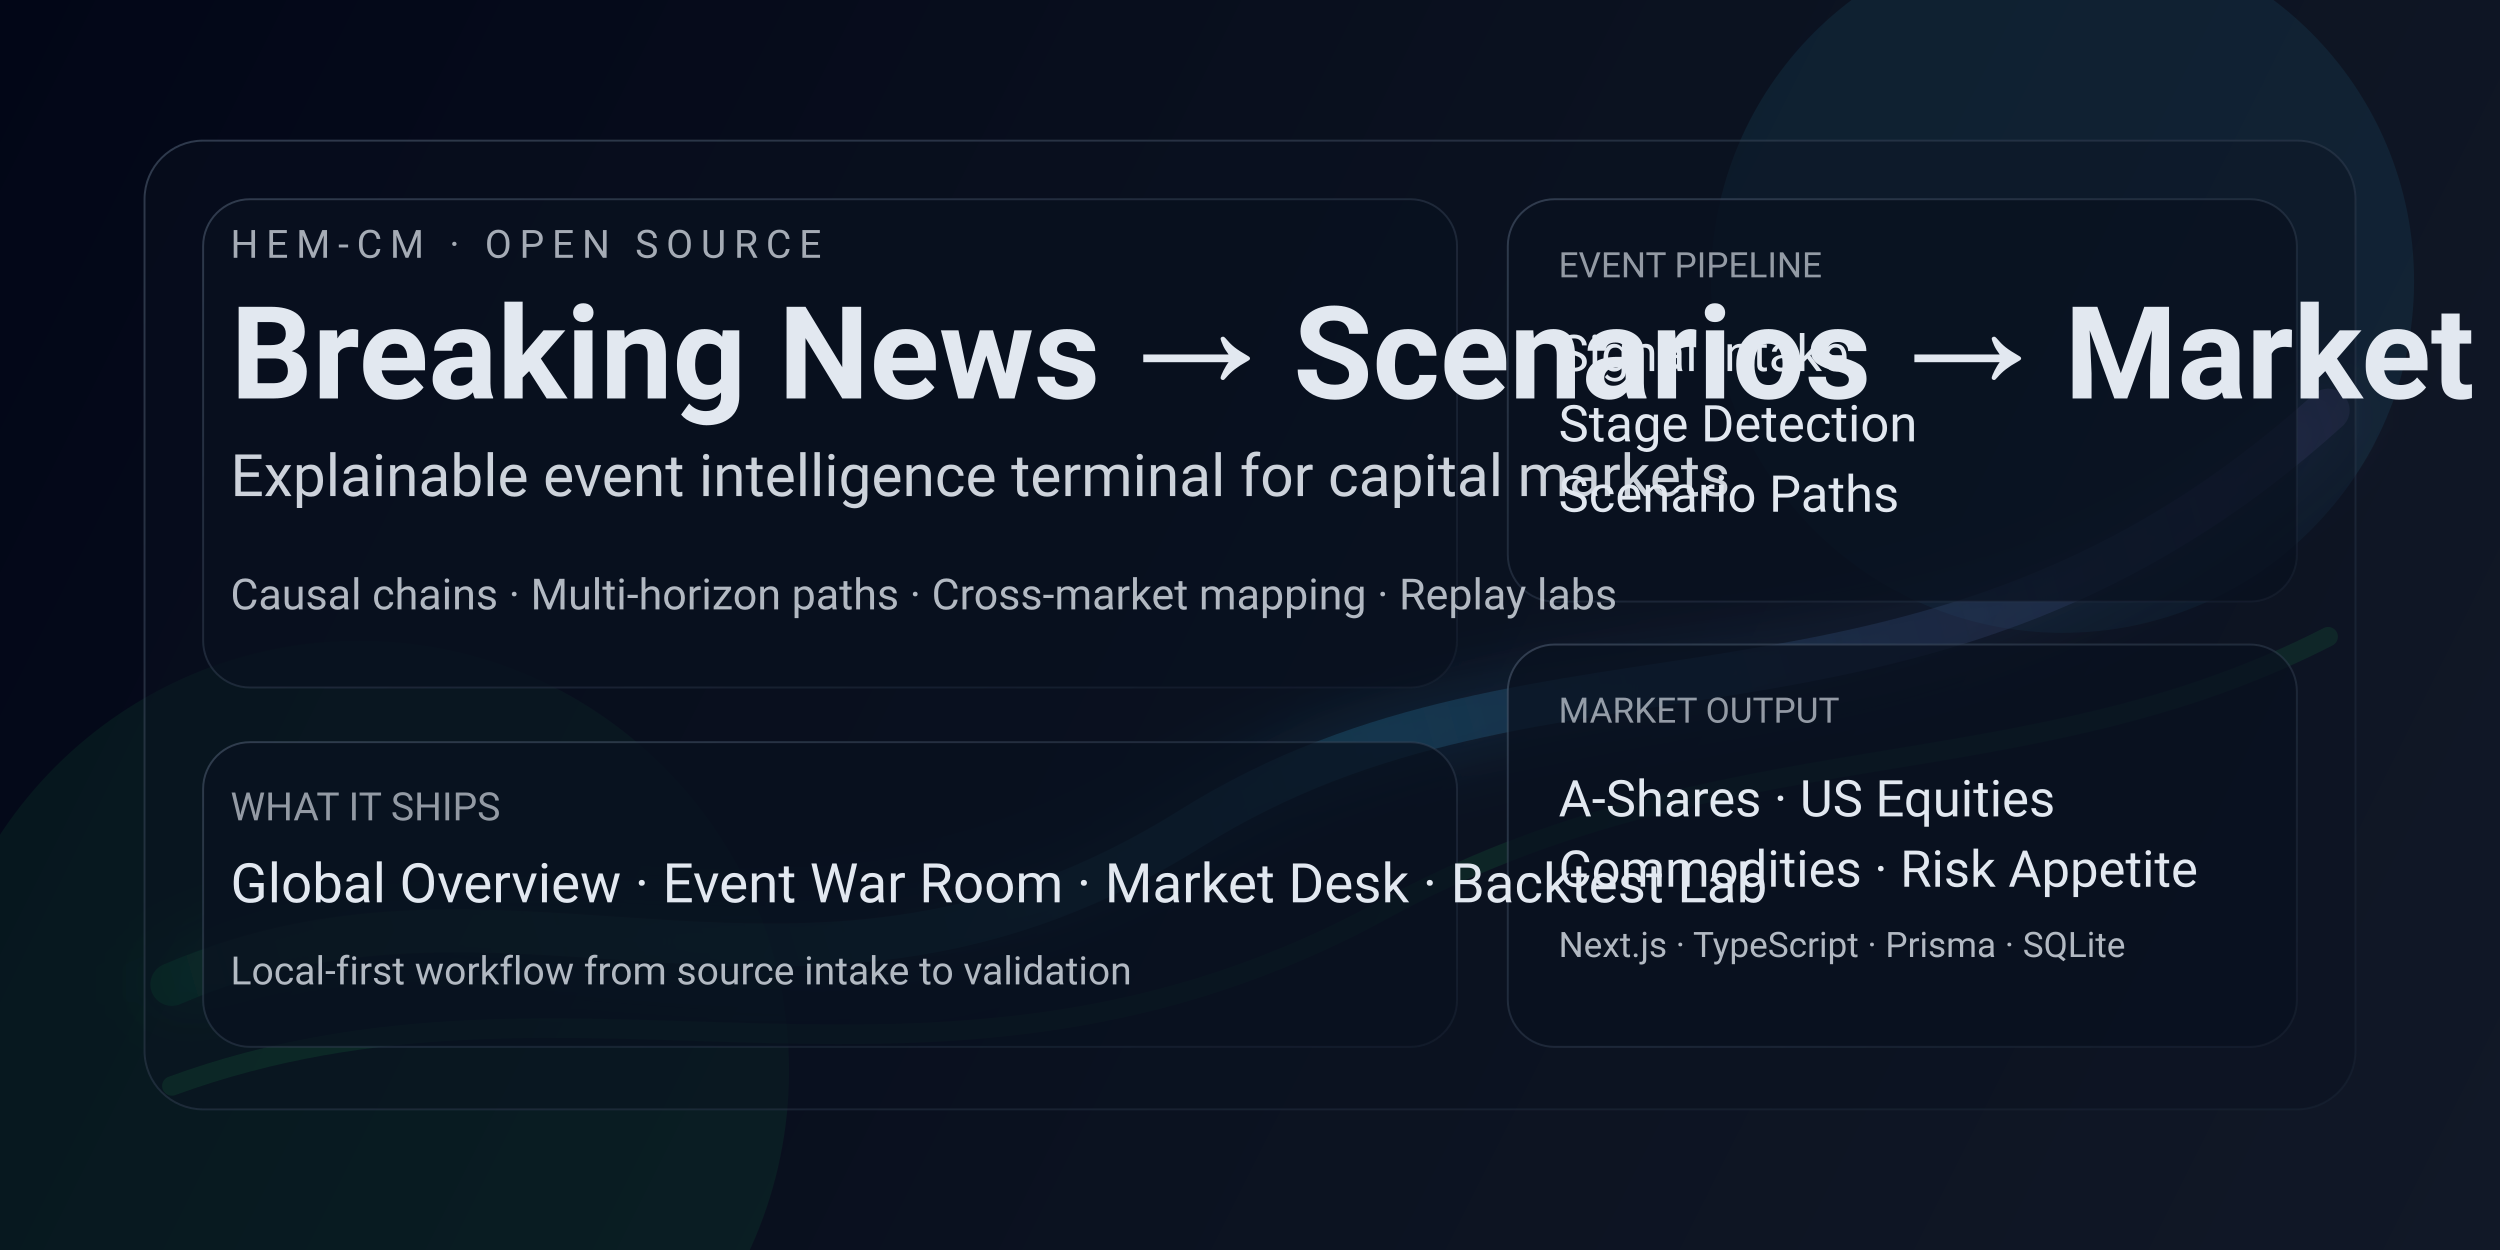
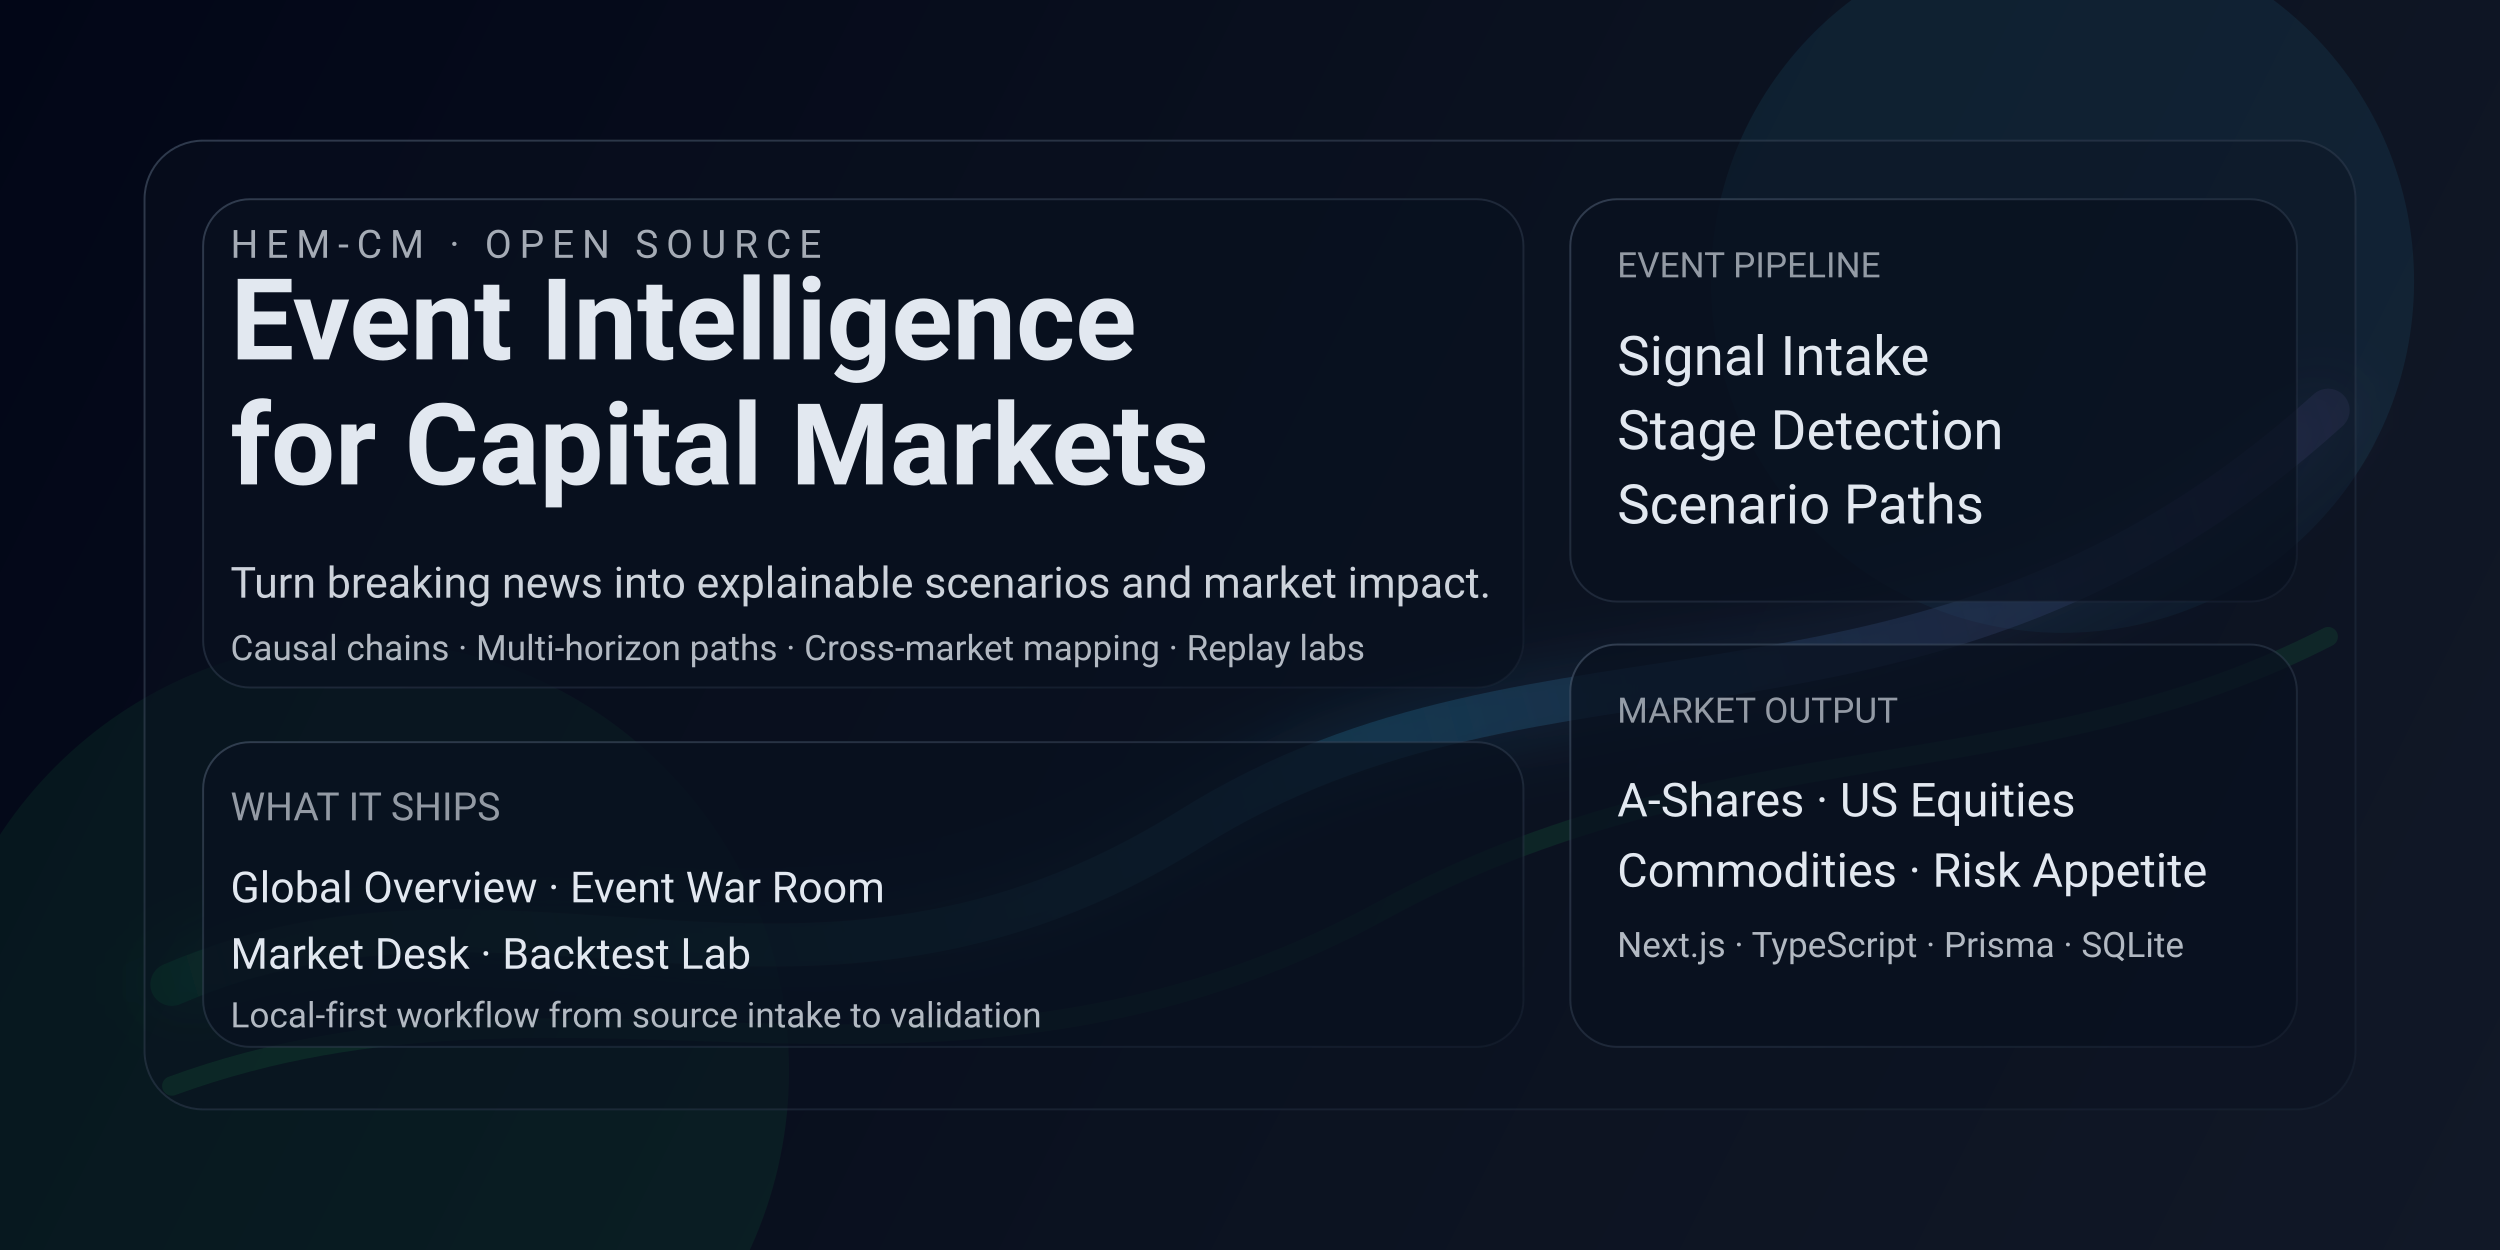
<svg xmlns="http://www.w3.org/2000/svg" width="1280" height="640" viewBox="0 0 1280 640" fill="none">
  <defs>
    <linearGradient id="bg" x1="0" y1="0" x2="1280" y2="640" gradientUnits="userSpaceOnUse">
      <stop stop-color="#020617" />
      <stop offset="0.55" stop-color="#0B1220" />
      <stop offset="1" stop-color="#111827" />
    </linearGradient>
    <linearGradient id="lineA" x1="84" y1="500" x2="1190" y2="180" gradientUnits="userSpaceOnUse">
      <stop stop-color="#22C55E" stop-opacity="0.12" />
      <stop offset="0.55" stop-color="#38BDF8" stop-opacity="0.28" />
      <stop offset="1" stop-color="#A78BFA" stop-opacity="0.12" />
    </linearGradient>
    <linearGradient id="cardStroke" x1="0" y1="0" x2="1" y2="1">
      <stop stop-color="#475569" stop-opacity="0.7" />
      <stop offset="1" stop-color="#1E293B" stop-opacity="0.4" />
    </linearGradient>
    <filter id="softGlow" x="-20%" y="-20%" width="140%" height="140%">
      <feGaussianBlur stdDeviation="18" result="blur" />
      <feMerge>
        <feMergeNode in="blur" />
        <feMergeNode in="SourceGraphic" />
      </feMerge>
    </filter>
  </defs>
  <rect width="1280" height="640" fill="url(#bg)" />
  <circle cx="1056" cy="144" r="180" fill="#38BDF8" fill-opacity="0.08" />
  <circle cx="184" cy="548" r="220" fill="#22C55E" fill-opacity="0.08" />
  <path d="M88 504C264 428 412 548 610 424C792 310 986 396 1192 210" stroke="url(#lineA)" stroke-width="22" stroke-linecap="round" filter="url(#softGlow)" />
  <path d="M88 556C296 480 480 590 708 466C880 372 1036 406 1192 326" stroke="#22C55E" stroke-opacity="0.18" stroke-width="10" stroke-linecap="round" />
  <g opacity="0.92">
    <rect x="74" y="72" width="1132" height="496" rx="30" fill="#0B1220" fill-opacity="0.45" stroke="url(#cardStroke)" />
-     <rect x="104" y="102" width="642" height="250" rx="24" fill="#09111F" fill-opacity="0.86" stroke="url(#cardStroke)" />
-     <rect x="772" y="102" width="404" height="206" rx="24" fill="#09111F" fill-opacity="0.86" stroke="url(#cardStroke)" />
-     <rect x="772" y="330" width="404" height="206" rx="24" fill="#09111F" fill-opacity="0.86" stroke="url(#cardStroke)" />
-     <rect x="104" y="380" width="642" height="156" rx="24" fill="#09111F" fill-opacity="0.86" stroke="url(#cardStroke)" />
+     <rect x="104" y="102" width="676" height="250" rx="24" fill="#09111F" fill-opacity="0.86" stroke="url(#cardStroke)" />
+     <rect x="804" y="102" width="372" height="206" rx="24" fill="#09111F" fill-opacity="0.86" stroke="url(#cardStroke)" />
+     <rect x="804" y="330" width="372" height="206" rx="24" fill="#09111F" fill-opacity="0.86" stroke="url(#cardStroke)" />
+     <rect x="104" y="380" width="676" height="156" rx="24" fill="#09111F" fill-opacity="0.86" stroke="url(#cardStroke)" />
  </g>
  <g font-family="ui-sans-serif, system-ui, -apple-system, Segoe UI, Roboto, Helvetica, Arial" fill="#E2E8F0">
    <text x="118" y="132" font-size="20" letter-spacing="4" opacity="0.72">HEM-CM · OPEN SOURCE</text>
-     <text x="118" y="204" font-size="66" font-weight="700">Breaking News → Scenarios → Market Impact</text>
-     <text x="118" y="254" font-size="30" opacity="0.9">Explainable event intelligence terminal for capital markets</text>
-     <text x="118" y="312" font-size="22" opacity="0.78">Causal chains · Multi-horizon paths · Cross-market mapping · Replay labs</text>
+     <text x="118" y="184" font-size="58" font-weight="700">Event Intelligence</text>
+     <text x="118" y="248" font-size="58" font-weight="700">for Capital Markets</text>
+     <text x="118" y="306" font-size="22" opacity="0.9">Turn breaking news into explainable scenarios and market impact.</text>
+     <text x="118" y="338" font-size="18" opacity="0.78">Causal chains · Multi-horizon paths · Cross-market mapping · Replay labs</text>
    <text x="118" y="420" font-size="20" opacity="0.64">WHAT IT SHIPS</text>
-     <text x="118" y="462" font-size="28">Global Overview · Event War Room · Market Desk · Backtest Lab</text>
-     <text x="118" y="504" font-size="20" opacity="0.78">Local-first workflow from source intake to validation</text>
-     <text x="798" y="142" font-size="18" opacity="0.64">EVENT PIPELINE</text>
-     <text x="798" y="190" font-size="26">Signal Intake</text>
-     <text x="798" y="226" font-size="26">Stage Detection</text>
-     <text x="798" y="262" font-size="26">Scenario Paths</text>
-     <text x="798" y="370" font-size="18" opacity="0.64">MARKET OUTPUT</text>
-     <text x="798" y="418" font-size="26">A-Shares · US Equities</text>
-     <text x="798" y="454" font-size="26">Commodities · Risk Appetite</text>
-     <text x="798" y="490" font-size="18" opacity="0.78">Next.js · TypeScript · Prisma · SQLite</text>
+     <text x="118" y="462" font-size="22">Global Overview · Event War Room</text>
+     <text x="118" y="496" font-size="22">Market Desk · Backtest Lab</text>
+     <text x="118" y="526" font-size="18" opacity="0.78">Local-first workflow from source intake to validation</text>
+     <text x="828" y="142" font-size="18" opacity="0.64">EVENT PIPELINE</text>
+     <text x="828" y="192" font-size="28">Signal Intake</text>
+     <text x="828" y="230" font-size="28">Stage Detection</text>
+     <text x="828" y="268" font-size="28">Scenario Paths</text>
+     <text x="828" y="370" font-size="18" opacity="0.64">MARKET OUTPUT</text>
+     <text x="828" y="418" font-size="24">A-Shares · US Equities</text>
+     <text x="828" y="454" font-size="24">Commodities · Risk Appetite</text>
+     <text x="828" y="490" font-size="18" opacity="0.78">Next.js · TypeScript · Prisma · SQLite</text>
  </g>
</svg>
